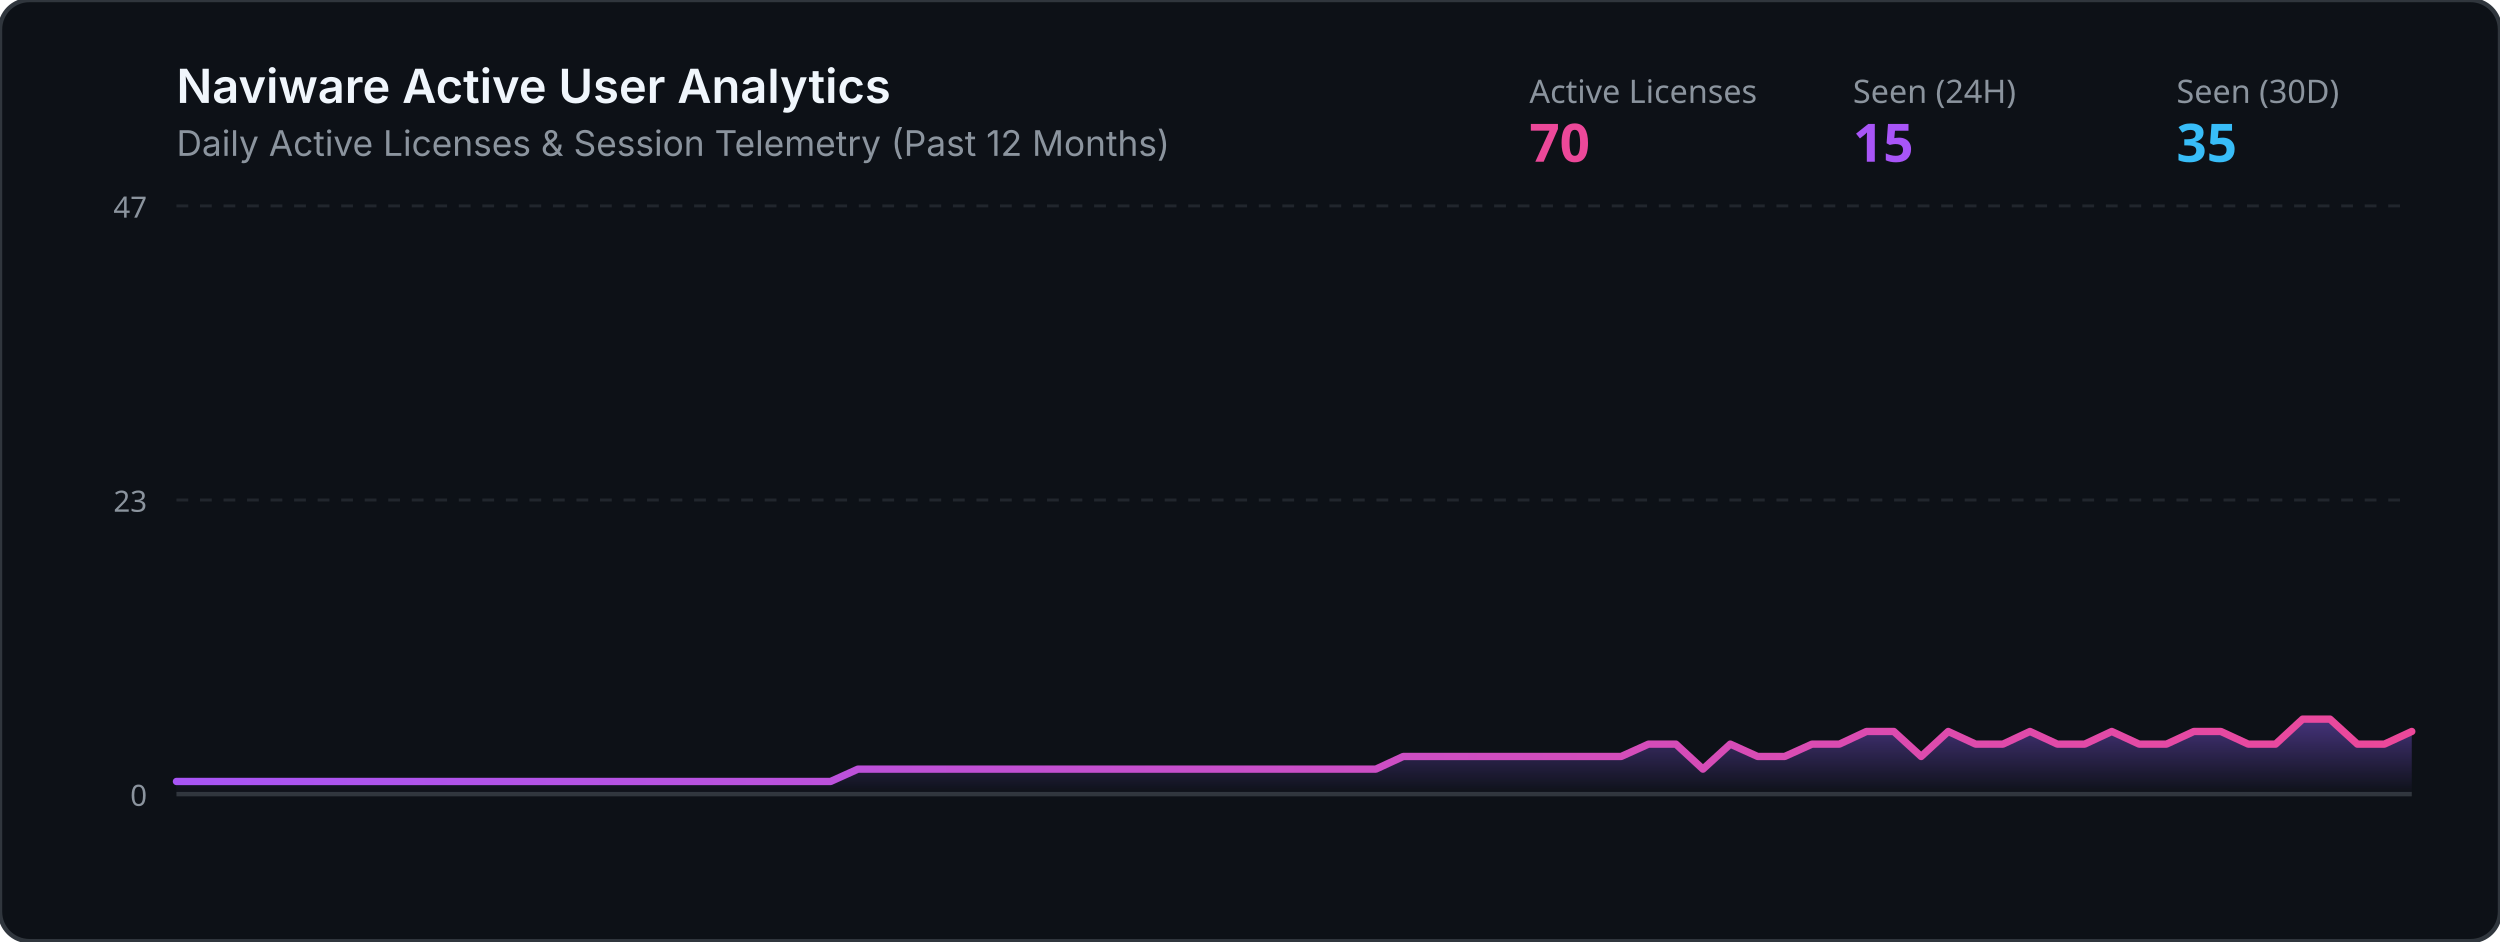
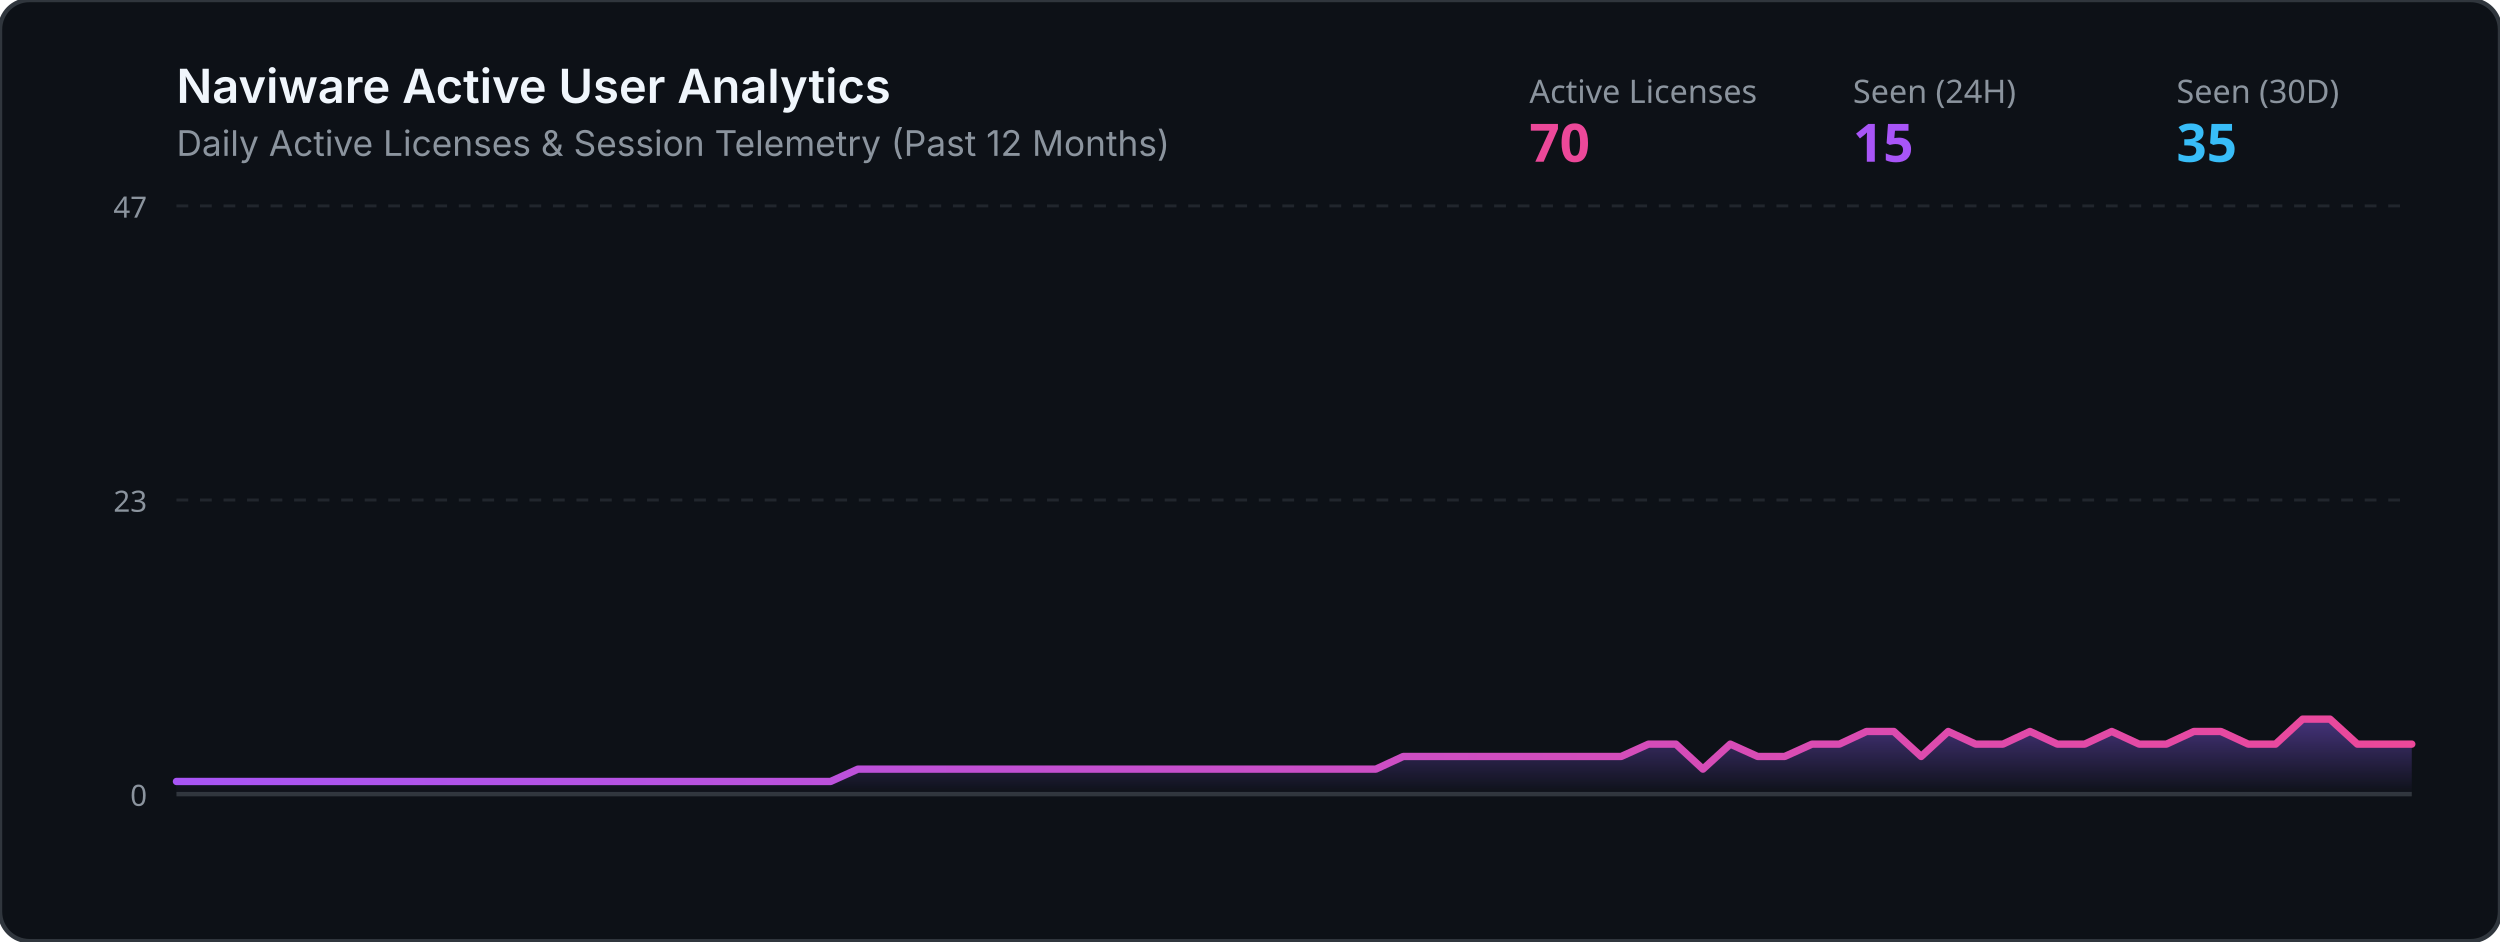
<svg xmlns="http://www.w3.org/2000/svg" viewBox="0 0 850 320" width="100%" height="320">
  <defs>
    <linearGradient id="grad" x1="0%" y1="0%" x2="0%" y2="100%">
      <stop offset="0%" stop-color="#8b5cf6" stop-opacity="0.45" />
      <stop offset="100%" stop-color="#8b5cf6" stop-opacity="0.0" />
    </linearGradient>
    <linearGradient id="lineGrad" x1="0%" y1="0%" x2="100%" y2="0%">
      <stop offset="0%" stop-color="#a855f7" />
      <stop offset="100%" stop-color="#ec4899" />
    </linearGradient>
  </defs>
  <rect width="850" height="320" rx="10" fill="#0d1117" stroke="#30363d" stroke-width="1.5" />
  <text x="60" y="35" fill="#f0f6fc" font-family="-apple-system,BlinkMacSystemFont,Segoe UI,sans-serif" font-size="16" font-weight="600">Naviware Active User Analytics</text>
  <text x="60" y="53" fill="#8b949e" font-family="-apple-system,BlinkMacSystemFont,Segoe UI,sans-serif" font-size="12">Daily Active Licenses &amp; Session Telemetry (Past 12 Months)</text>
  <text x="520" y="35" fill="#8b949e" font-family="sans-serif" font-size="11">Active Licenses</text>
  <text x="520" y="55" fill="#ec4899" font-family="sans-serif" font-size="18" font-weight="bold">70</text>
  <text x="630" y="35" fill="#8b949e" font-family="sans-serif" font-size="11">Seen (24H)</text>
  <text x="630" y="55" fill="#a855f7" font-family="sans-serif" font-size="18" font-weight="bold">15</text>
  <text x="740" y="35" fill="#8b949e" font-family="sans-serif" font-size="11">Seen (30D)</text>
  <text x="740" y="55" fill="#38bdf8" font-family="sans-serif" font-size="18" font-weight="bold">35</text>
  <line x1="60" y1="70" x2="820" y2="70" stroke="#21262d" stroke-width="1" stroke-dasharray="4" />
  <line x1="60" y1="170.0" x2="820" y2="170.0" stroke="#21262d" stroke-width="1" stroke-dasharray="4" />
  <line x1="60" y1="270" x2="820" y2="270" stroke="#30363d" stroke-width="1.5" />
  <text x="50" y="74" fill="#8b949e" font-family="sans-serif" font-size="10" text-anchor="end">47</text>
  <text x="50" y="174.0" fill="#8b949e" font-family="sans-serif" font-size="10" text-anchor="end">23</text>
  <text x="50" y="274" fill="#8b949e" font-family="sans-serif" font-size="10" text-anchor="end">0</text>
-   <polygon points="60,270 60.0,265.7 69.3,265.7 78.5,265.7 87.8,265.7 97.1,265.7 106.3,265.7 115.6,265.7 124.9,265.7 134.1,265.7 143.4,265.7 152.7,265.7 162.0,265.7 171.2,265.7 180.5,265.7 189.8,265.7 199.0,265.7 208.3,265.7 217.6,265.7 226.8,265.7 236.1,265.7 245.4,265.7 254.6,265.7 263.9,265.7 273.2,265.7 282.4,265.7 291.7,261.5 301.0,261.5 310.2,261.5 319.5,261.5 328.8,261.5 338.0,261.5 347.3,261.5 356.6,261.5 365.9,261.5 375.1,261.5 384.4,261.5 393.7,261.5 402.9,261.5 412.2,261.5 421.5,261.5 430.7,261.5 440.0,261.5 449.3,261.5 458.5,261.5 467.8,261.5 477.1,257.2 486.3,257.2 495.6,257.2 504.9,257.2 514.1,257.2 523.4,257.2 532.7,257.2 542.0,257.2 551.2,257.2 560.5,253.0 569.8,253.0 579.0,261.5 588.3,253.0 597.6,257.2 606.8,257.2 616.1,253.0 625.4,253.0 634.6,248.7 643.9,248.7 653.2,257.2 662.4,248.7 671.7,253.0 681.0,253.0 690.2,248.7 699.5,253.0 708.8,253.0 718.0,248.7 727.3,253.0 736.6,253.0 745.9,248.7 755.1,248.7 764.4,253.0 773.7,253.0 782.9,244.5 792.2,244.5 801.5,253.0 810.7,253.0 820.0,248.7 820,270" fill="url(#grad)" />
-   <polyline points="60.0,265.7 69.3,265.7 78.5,265.7 87.8,265.7 97.1,265.7 106.3,265.7 115.6,265.7 124.9,265.7 134.1,265.7 143.4,265.7 152.7,265.7 162.0,265.7 171.2,265.7 180.5,265.7 189.8,265.7 199.0,265.7 208.3,265.7 217.6,265.7 226.8,265.7 236.1,265.7 245.4,265.7 254.6,265.7 263.9,265.7 273.2,265.7 282.4,265.7 291.7,261.5 301.0,261.5 310.2,261.5 319.5,261.5 328.8,261.5 338.0,261.5 347.3,261.5 356.6,261.5 365.9,261.5 375.1,261.5 384.4,261.5 393.7,261.5 402.9,261.5 412.2,261.5 421.5,261.5 430.7,261.5 440.0,261.5 449.3,261.5 458.5,261.5 467.8,261.5 477.1,257.2 486.3,257.2 495.6,257.2 504.9,257.2 514.1,257.2 523.4,257.2 532.7,257.2 542.0,257.2 551.2,257.2 560.5,253.0 569.8,253.0 579.0,261.5 588.3,253.0 597.6,257.2 606.8,257.2 616.1,253.0 625.4,253.0 634.6,248.7 643.9,248.7 653.2,257.2 662.4,248.7 671.7,253.0 681.0,253.0 690.2,248.7 699.5,253.0 708.8,253.0 718.0,248.7 727.3,253.0 736.6,253.0 745.9,248.7 755.1,248.7 764.4,253.0 773.7,253.0 782.9,244.5 792.2,244.5 801.5,253.0 810.7,253.0 820.0,248.7" fill="none" stroke="url(#lineGrad)" stroke-width="2.5" stroke-linecap="round" stroke-linejoin="round" />
+   <polygon points="60,270 60.0,265.7 69.3,265.7 78.5,265.7 87.8,265.7 97.1,265.7 106.3,265.7 115.6,265.7 124.9,265.7 134.1,265.7 143.4,265.7 152.7,265.7 162.0,265.7 171.2,265.7 180.5,265.7 189.8,265.7 199.0,265.7 208.3,265.7 217.6,265.7 226.8,265.7 236.1,265.7 245.4,265.7 254.6,265.7 263.9,265.7 273.2,265.7 282.4,265.7 291.7,261.5 301.0,261.5 310.2,261.5 319.5,261.5 328.8,261.5 338.0,261.5 347.3,261.5 356.6,261.5 365.9,261.5 375.1,261.5 384.4,261.5 393.7,261.5 402.9,261.5 412.2,261.5 421.5,261.5 430.7,261.5 440.0,261.5 449.3,261.5 458.5,261.5 467.8,261.5 477.1,257.2 486.3,257.2 495.6,257.2 504.9,257.2 514.1,257.2 523.4,257.2 532.7,257.2 542.0,257.2 551.2,257.2 560.5,253.0 569.8,253.0 579.0,261.5 588.3,253.0 597.6,257.2 606.8,257.2 616.1,253.0 625.4,253.0 634.6,248.7 643.9,248.7 653.2,257.2 662.4,248.7 671.7,253.0 681.0,253.0 690.2,248.7 699.5,253.0 708.8,253.0 718.0,248.7 727.3,253.0 736.6,253.0 745.9,248.7 755.1,248.7 764.4,253.0 773.7,253.0 782.9,244.5 792.2,244.5 801.5,253.0 810.7,253.0 820.0,253.0 820,270" fill="url(#grad)" />
+   <polyline points="60.0,265.7 69.3,265.7 78.5,265.7 87.8,265.7 97.1,265.7 106.3,265.7 115.6,265.7 124.9,265.7 134.1,265.7 143.4,265.7 152.7,265.7 162.0,265.7 171.2,265.7 180.5,265.7 189.8,265.7 199.0,265.7 208.3,265.7 217.6,265.7 226.8,265.7 236.1,265.7 245.4,265.7 254.6,265.7 263.9,265.7 273.2,265.7 282.4,265.7 291.7,261.5 301.0,261.5 310.2,261.5 319.5,261.5 328.8,261.5 338.0,261.5 347.3,261.5 356.6,261.5 365.9,261.5 375.1,261.5 384.4,261.5 393.7,261.5 402.9,261.5 412.2,261.5 421.5,261.5 430.7,261.5 440.0,261.5 449.3,261.5 458.5,261.5 467.8,261.5 477.1,257.2 486.3,257.2 495.6,257.2 504.9,257.2 514.1,257.2 523.4,257.2 532.7,257.2 542.0,257.2 551.2,257.2 560.5,253.0 569.8,253.0 579.0,261.5 588.3,253.0 597.6,257.2 606.8,257.2 616.1,253.0 625.4,253.0 634.6,248.7 643.9,248.7 653.2,257.2 662.4,248.7 671.7,253.0 681.0,253.0 690.2,248.7 699.5,253.0 708.8,253.0 718.0,248.7 727.3,253.0 736.6,253.0 745.9,248.7 755.1,248.7 764.4,253.0 773.7,253.0 782.9,244.5 792.2,244.5 801.5,253.0 810.7,253.0 820.0,253.0" fill="none" stroke="url(#lineGrad)" stroke-width="2.5" stroke-linecap="round" stroke-linejoin="round" />
</svg>
